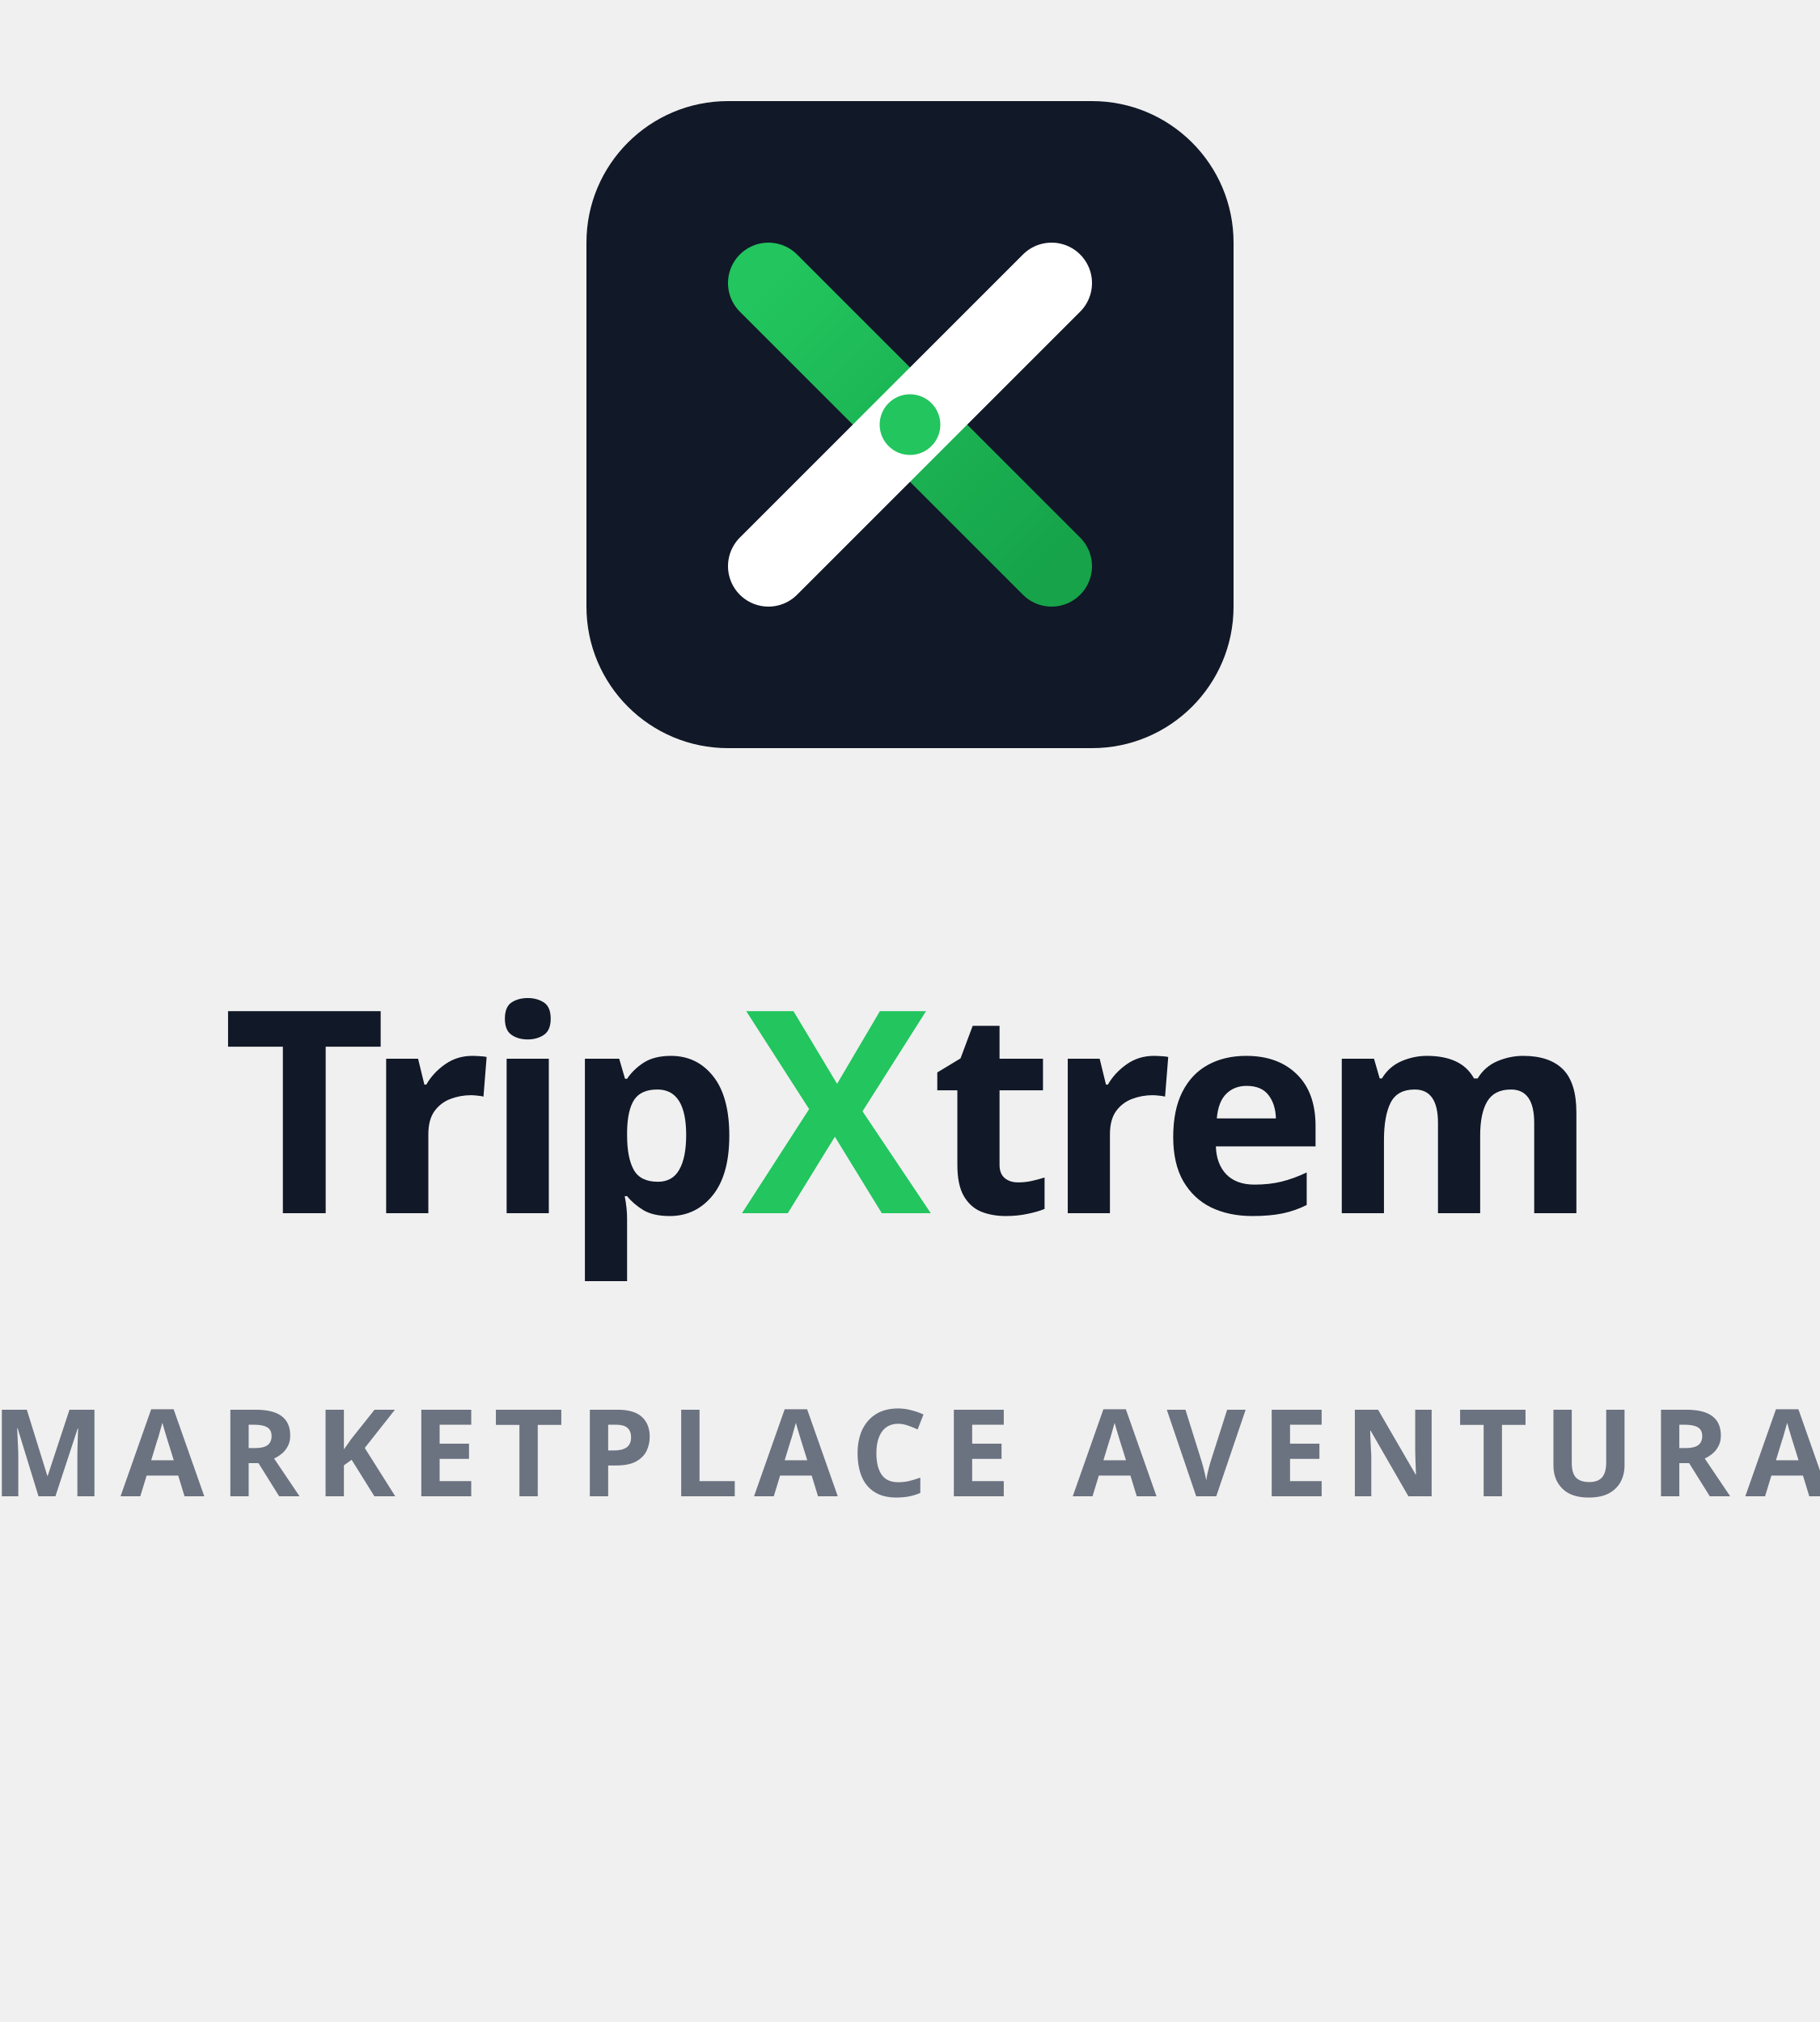
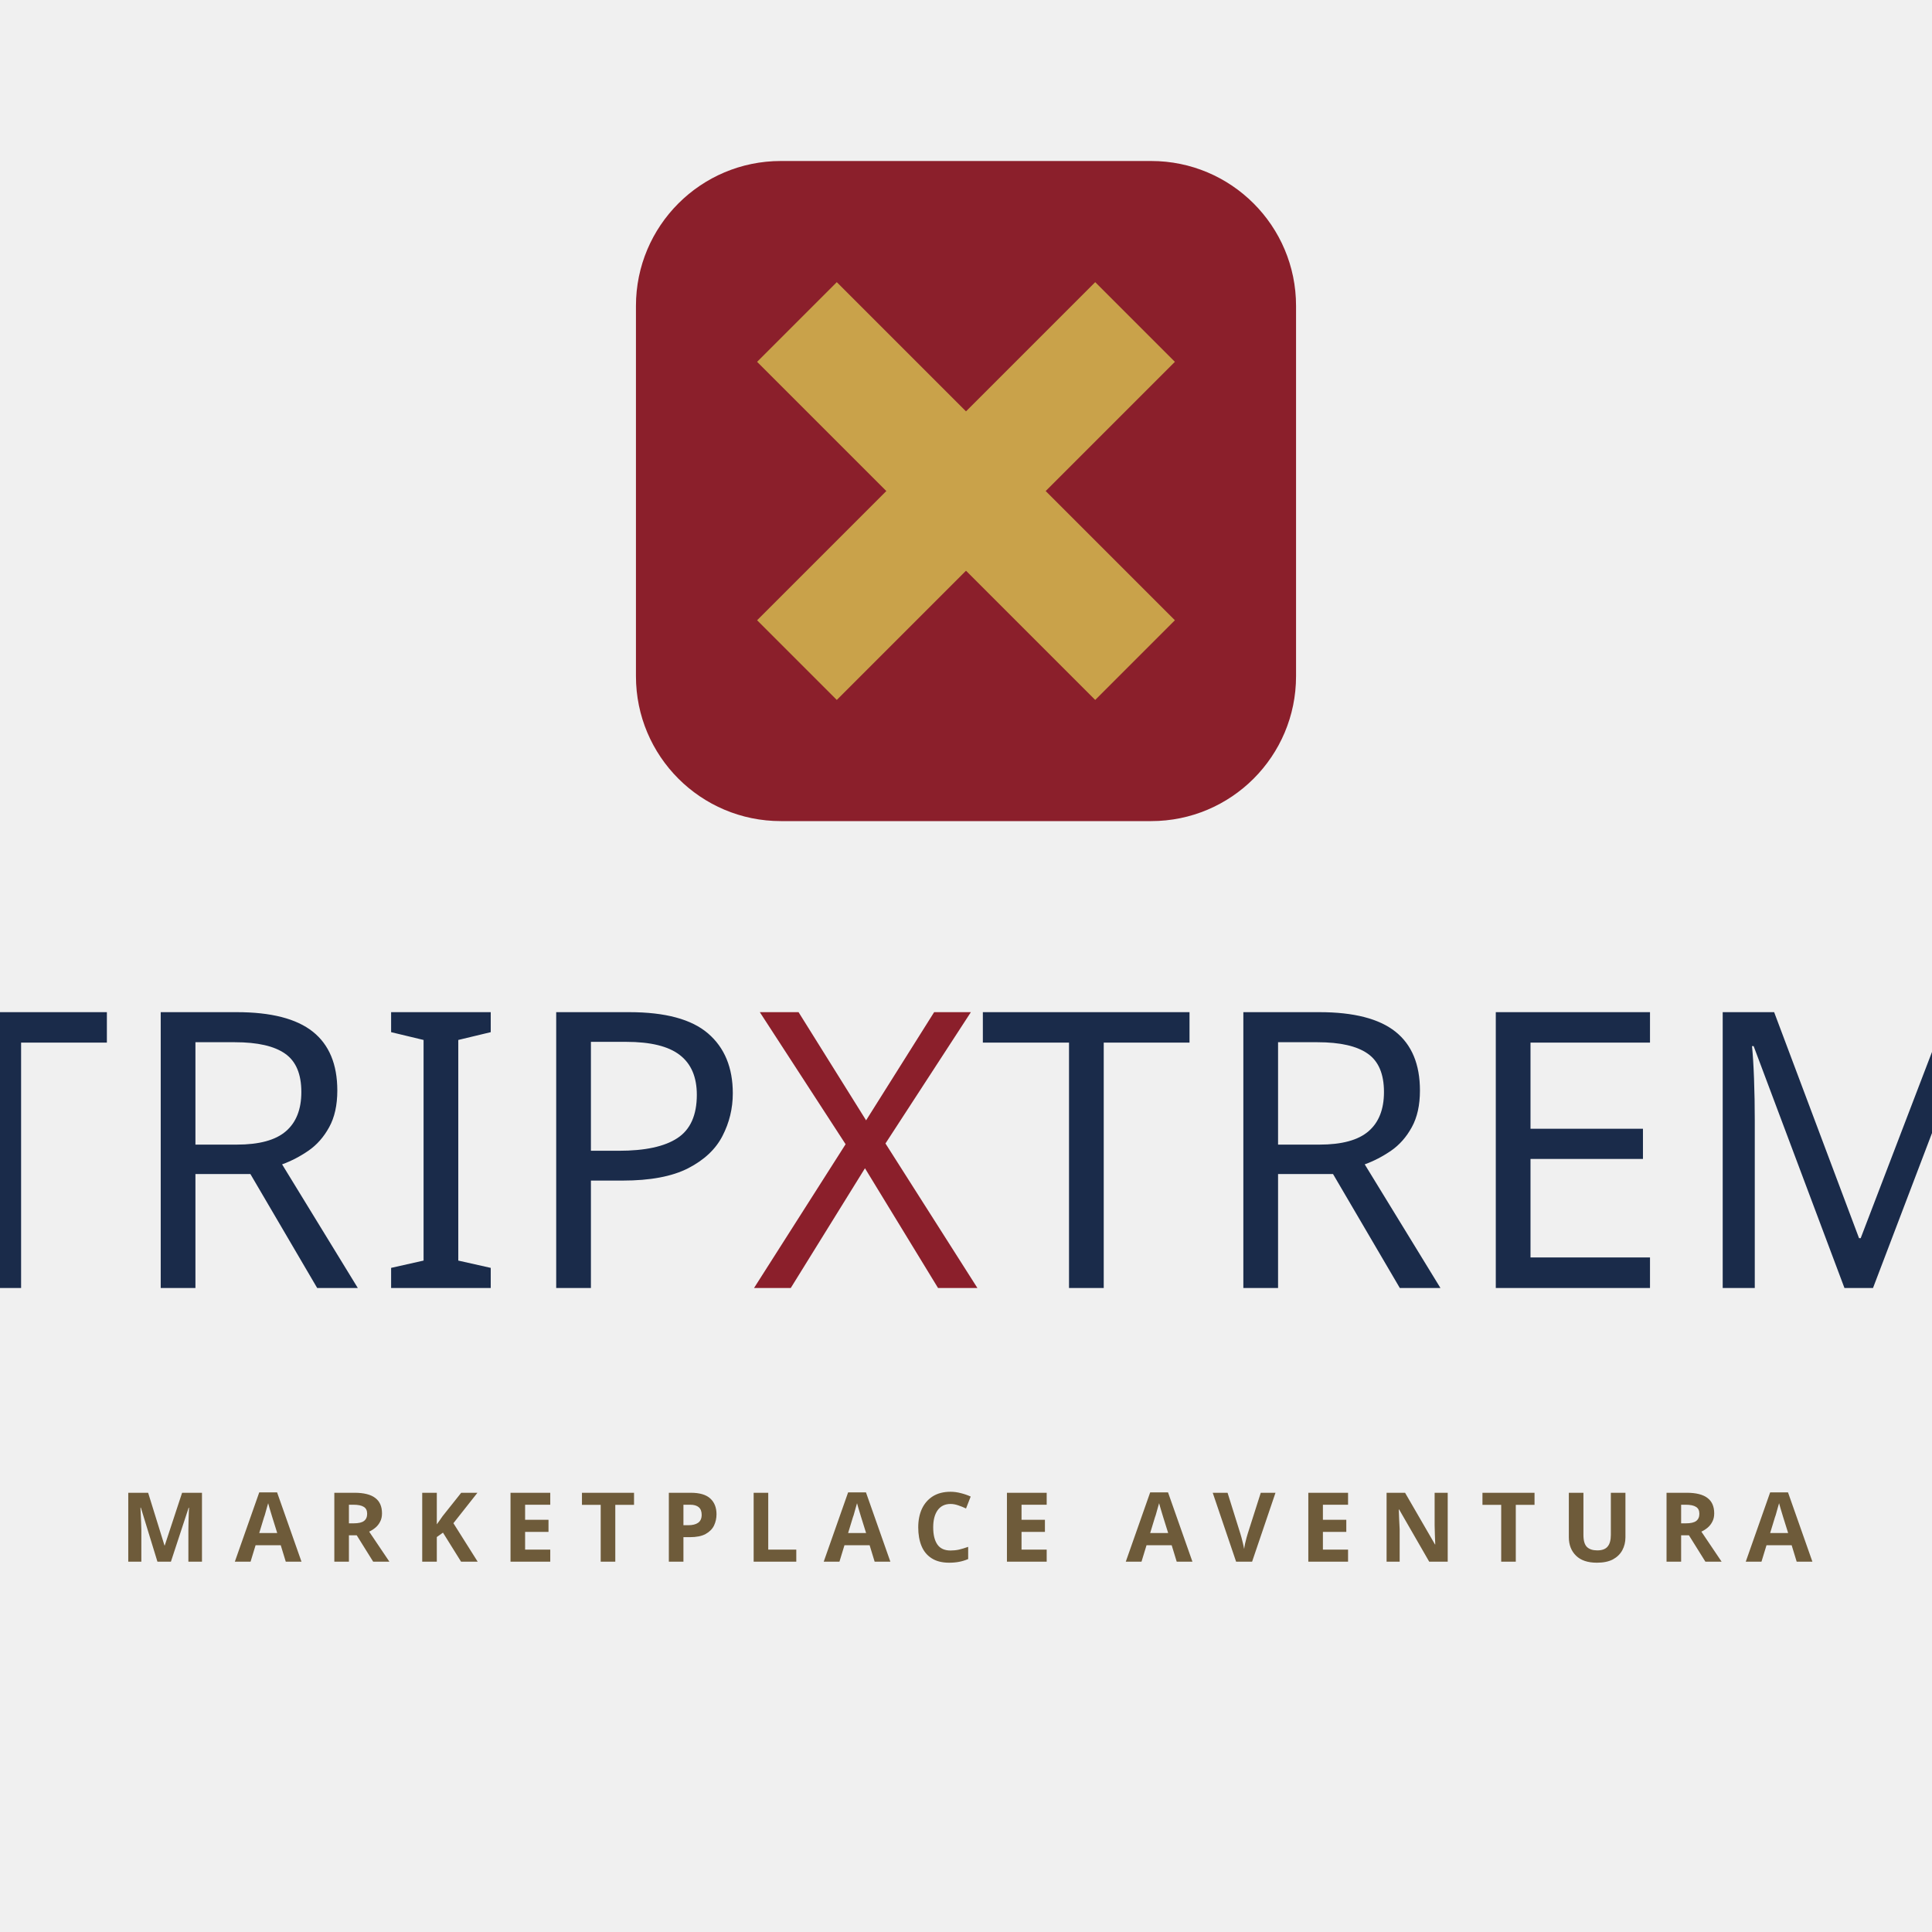
- <svg xmlns="http://www.w3.org/2000/svg" viewBox="0 0 180 200" role="img" aria-label="TripXtrem">
-   <defs>
-     <linearGradient id="gx3" x1="0" y1="0" x2="1" y2="1">
-       <stop offset="0%" stop-color="#22c55e" />
-       <stop offset="100%" stop-color="#16a34a" />
-     </linearGradient>
-   </defs>
-   <rect x="58" y="10" width="64" height="64" rx="14" fill="#111827" />
-   <path d="M76 28 L104 56" stroke="url(#gx3)" stroke-width="8" stroke-linecap="round" />
-   <path d="M104 28 L76 56" stroke="#ffffff" stroke-width="8" stroke-linecap="round" />
-   <circle cx="90" cy="42" r="3" fill="#22c55e" />
-   <g font-family="'Syne', 'Arial Black', sans-serif" font-weight="900" font-size="28" letter-spacing="-.8" text-anchor="middle">
-     <text x="90" y="120" fill="#111827">Trip<tspan fill="#22c55e">X</tspan>trem</text>
-   </g>
-   <text x="90" y="148" font-family="'Outfit', sans-serif" font-weight="600" font-size="12" fill="#6b7280" text-anchor="middle" letter-spacing="1.5">MARKETPLACE AVENTURA</text>
+ <svg xmlns="http://www.w3.org/2000/svg" viewBox="0 0 240 240" role="img" aria-label="TripXtrem">
+   <rect x="79" y="20" width="82" height="82" rx="18" fill="#8b1f2b" />
+   <path d="M99 40 L141 82" stroke="#c9a24a" stroke-width="14" />
+   <path d="M141 40 L99 82" stroke="#c9a24a" stroke-width="14" />
+   <text x="120" y="160" text-anchor="middle" font-family="'Bangers','Impact','Oswald',sans-serif" font-size="48" letter-spacing="1.5" fill="#1a2b4a">TRIP<tspan fill="#8b1f2b">X</tspan>TREM</text>
+   <text x="120" y="194" text-anchor="middle" font-family="'Outfit',sans-serif" font-weight="600" font-size="12" letter-spacing="3" fill="#6e5b3a">MARKETPLACE AVENTURA</text>
</svg>
